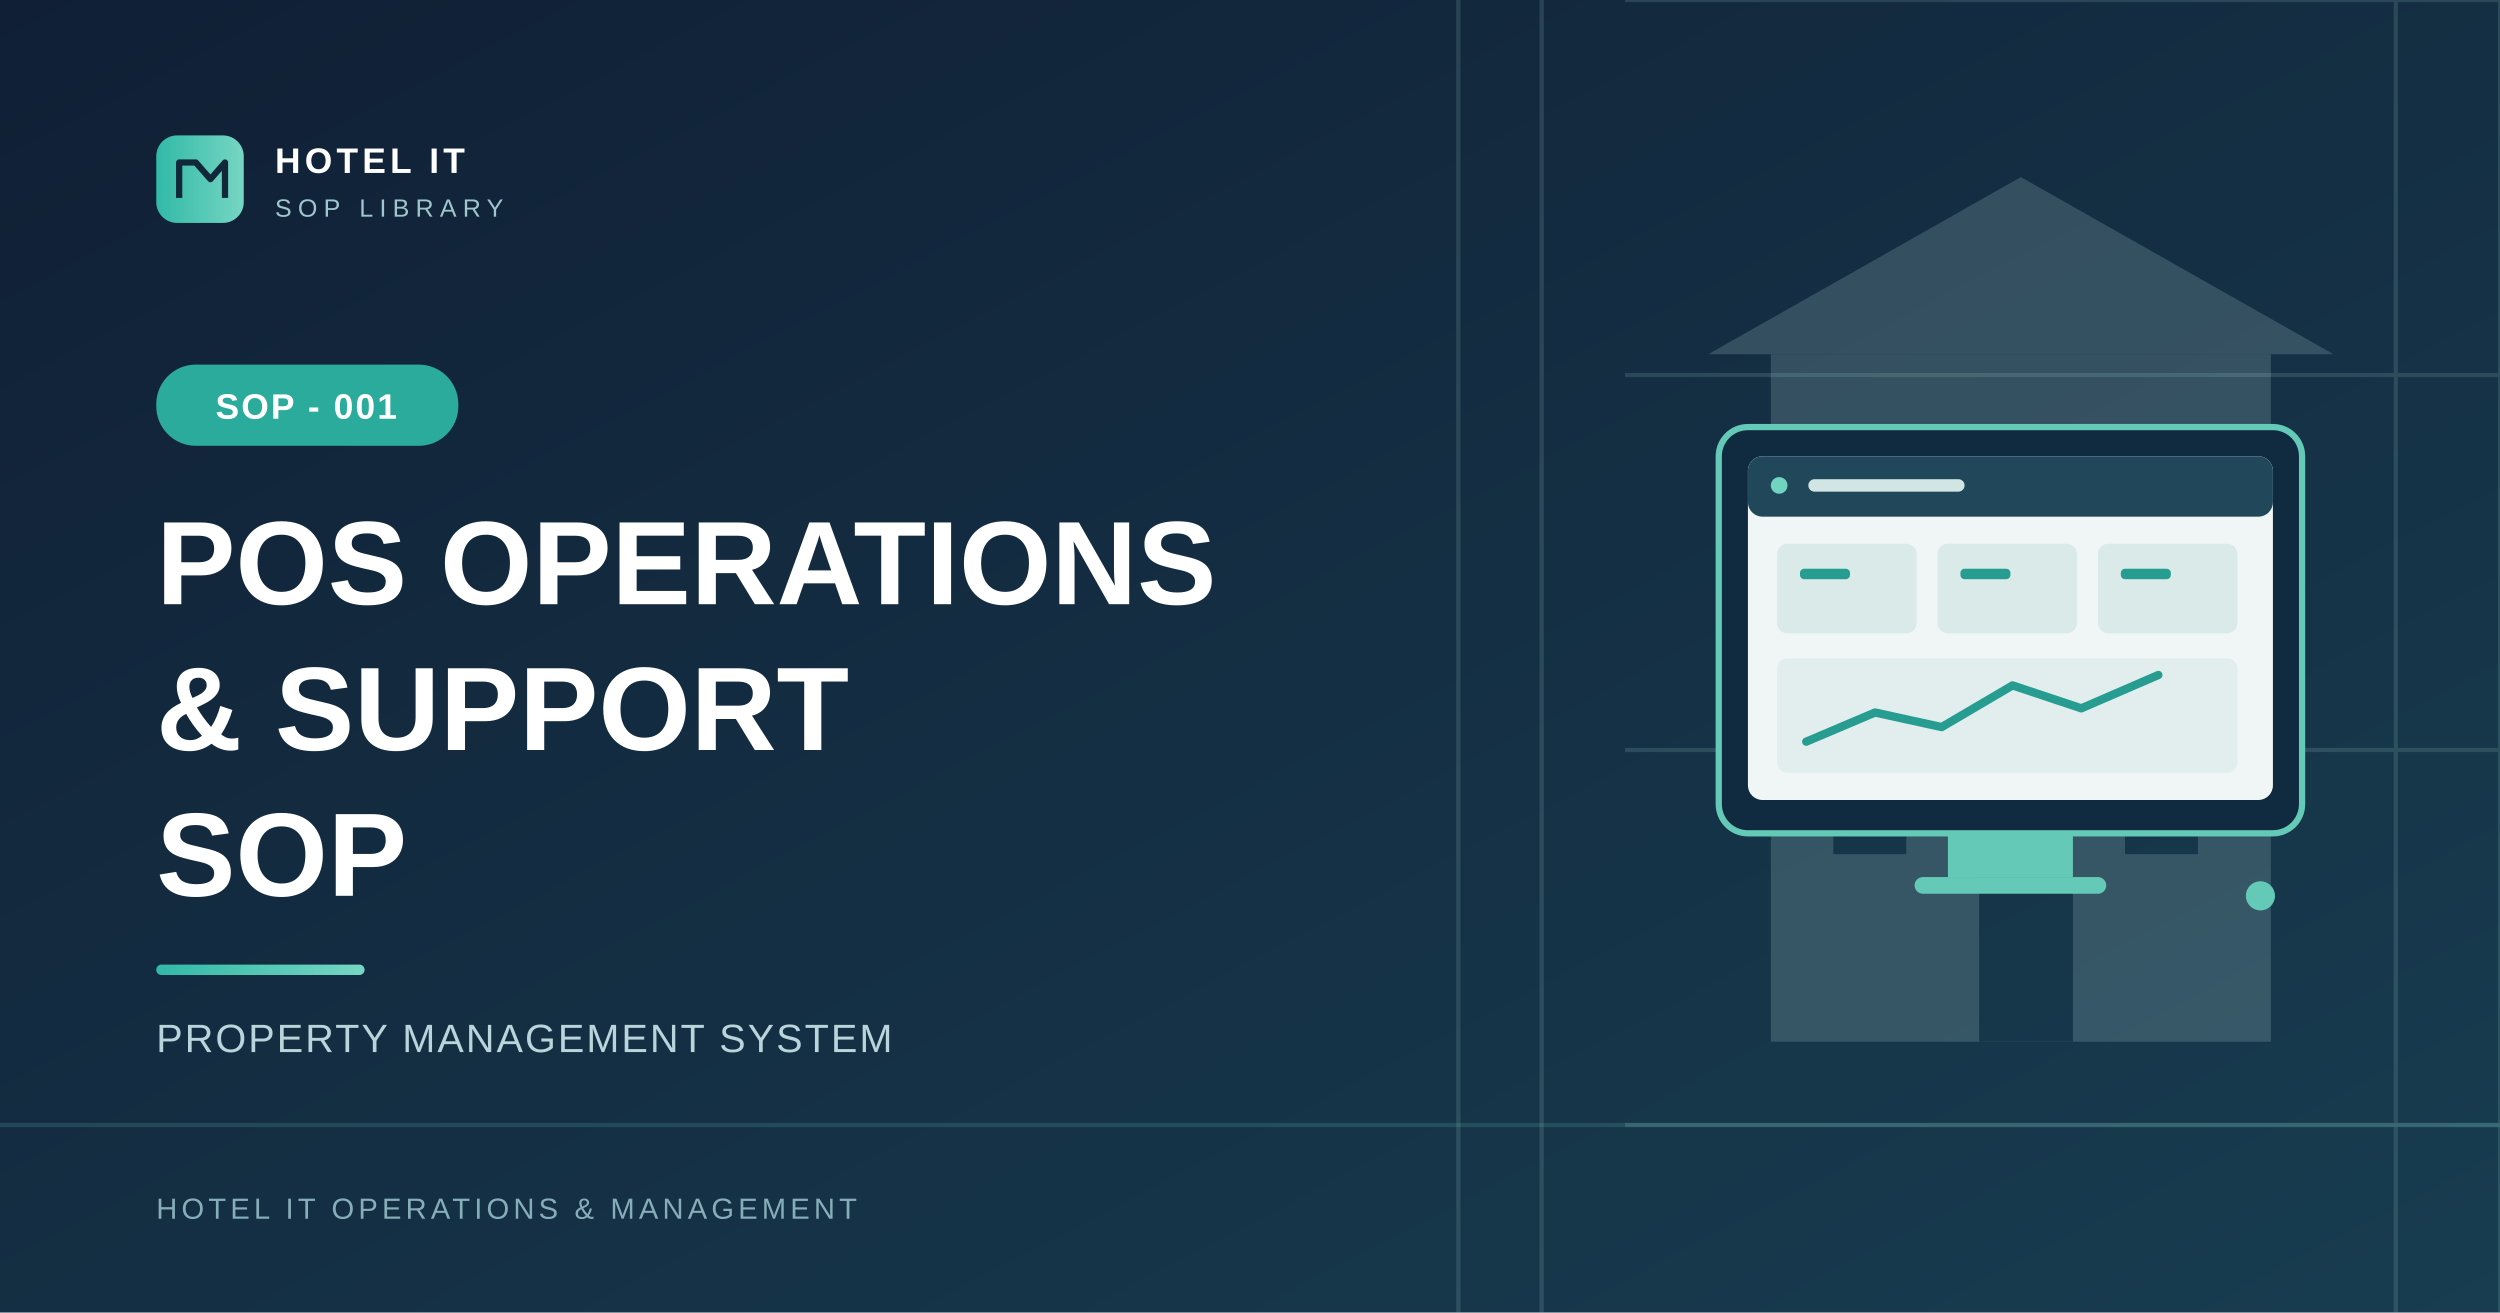
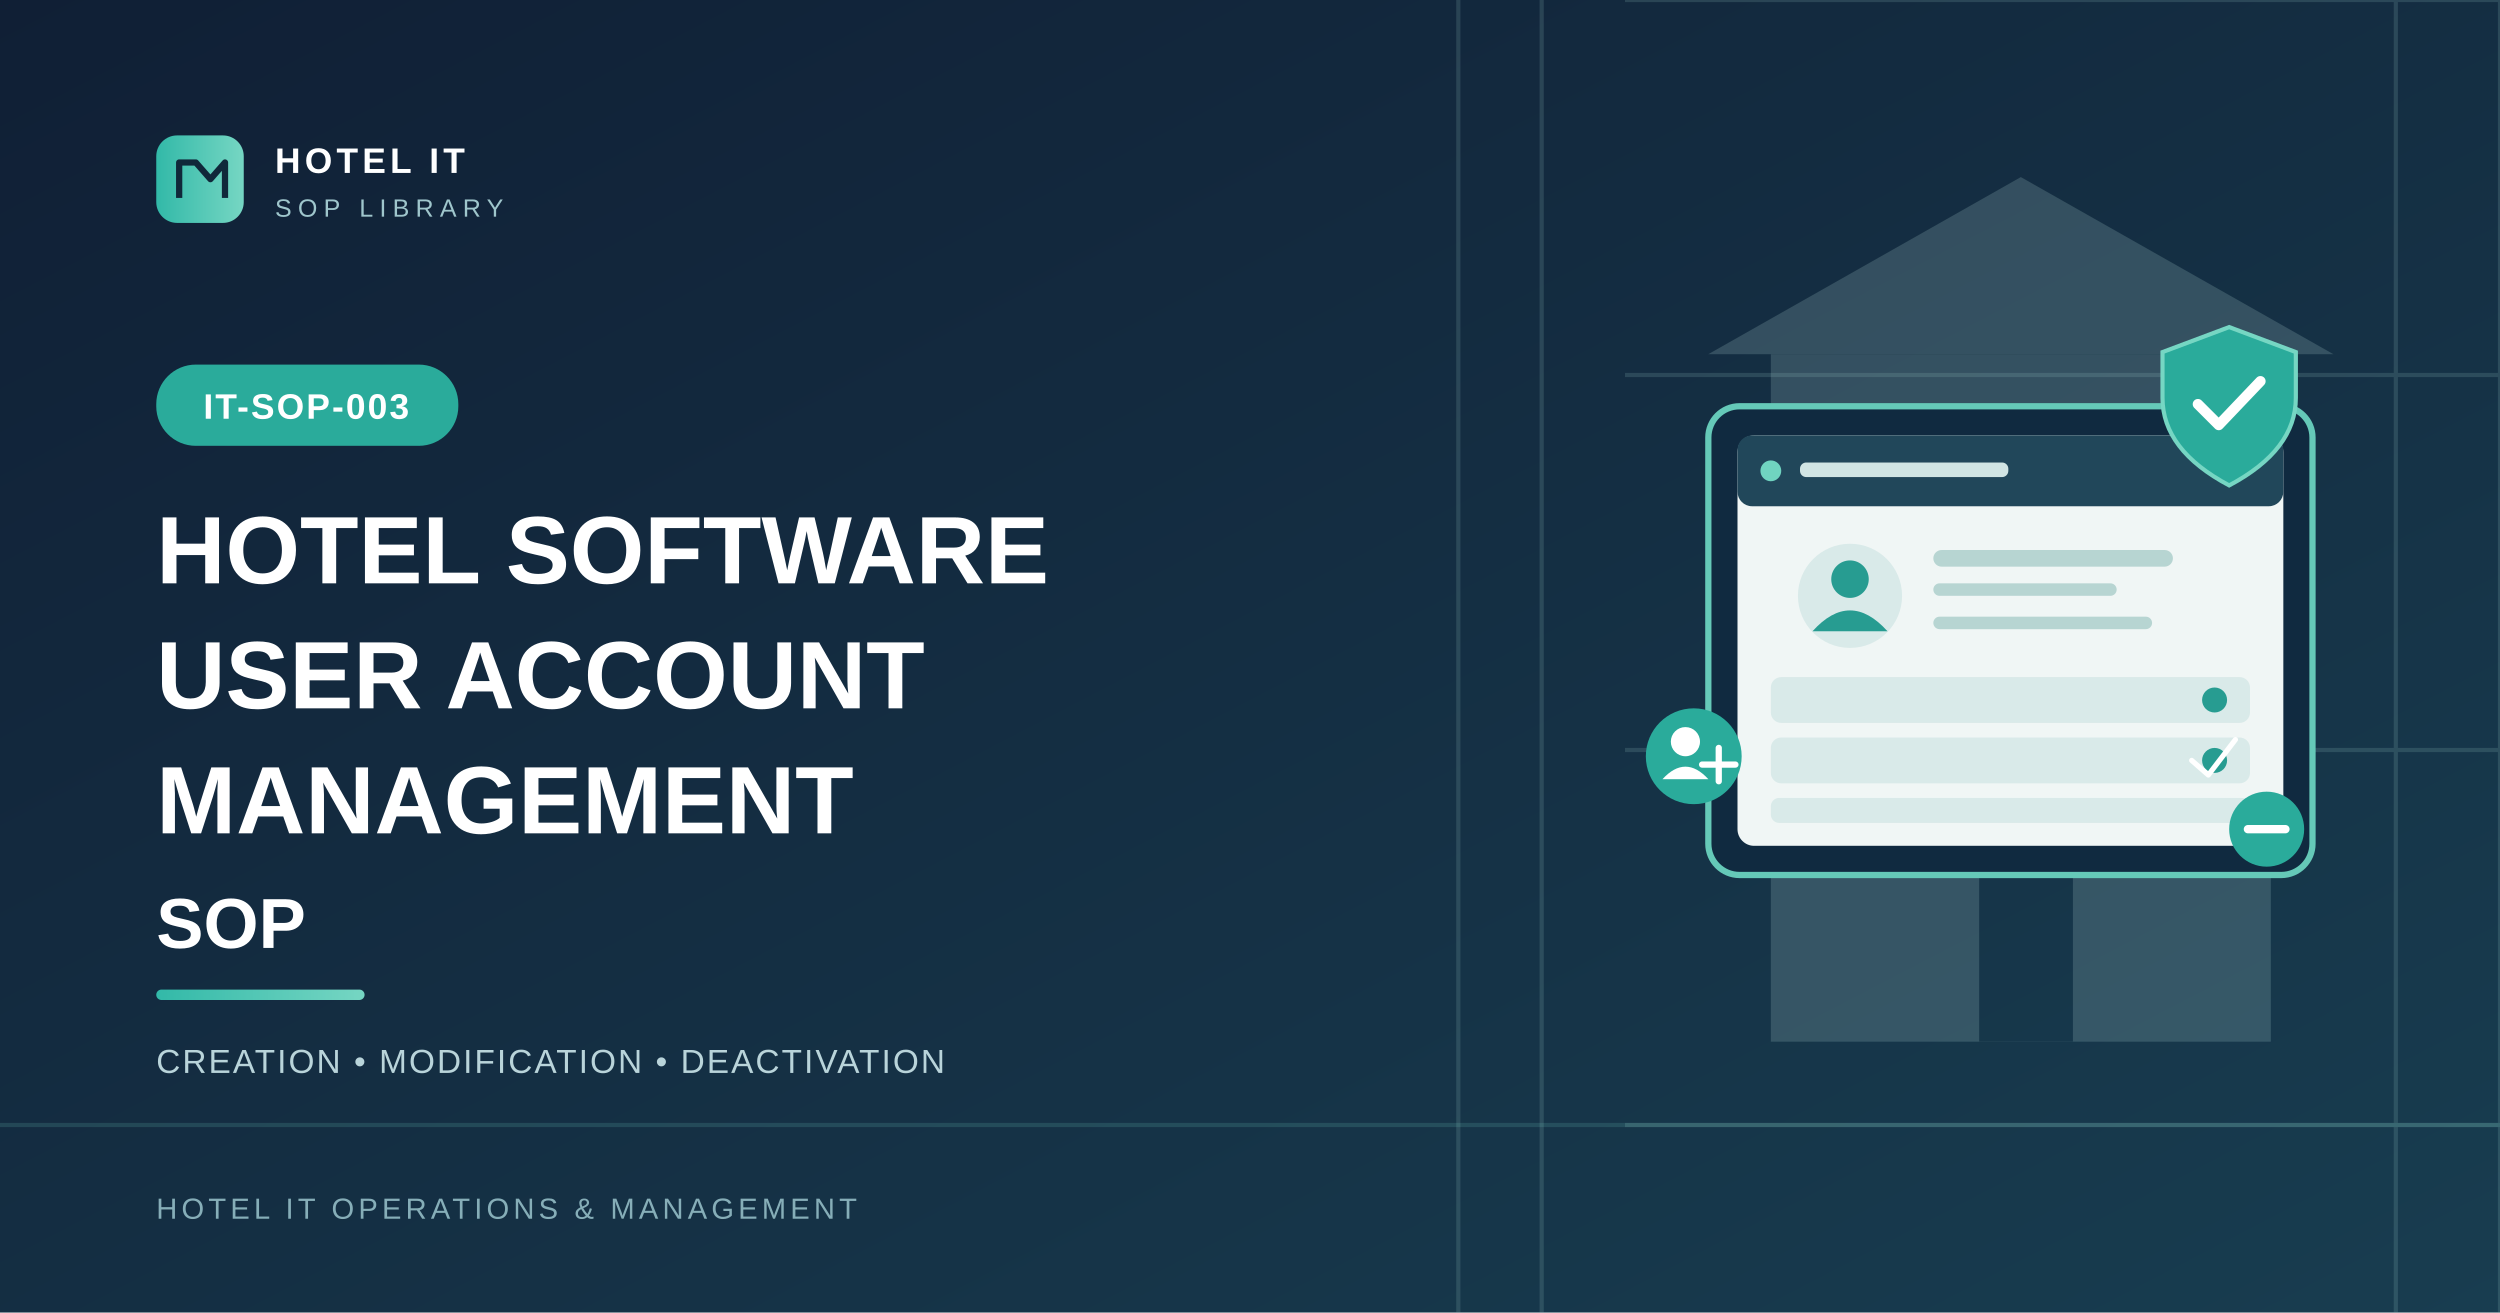
<svg xmlns="http://www.w3.org/2000/svg" width="1200" height="630" viewBox="0 0 1200 630">
  <defs>
    <linearGradient id="bg" x1="0" y1="0" x2="1" y2="1">
      <stop offset="0%" stop-color="#101F35" />
      <stop offset="100%" stop-color="#183D50" />
    </linearGradient>
    <linearGradient id="accent" x1="0" y1="0" x2="1" y2="0">
      <stop offset="0%" stop-color="#32B9A8" />
      <stop offset="100%" stop-color="#76D6C3" />
    </linearGradient>
    <linearGradient id="glass" x1="0" y1="0" x2="0" y2="1">
      <stop offset="0%" stop-color="#80C9C6" stop-opacity=".24" />
      <stop offset="100%" stop-color="#80C9C6" stop-opacity=".04" />
    </linearGradient>
  </defs>
  <rect width="1200" height="630" fill="url(#bg)" />
  <g opacity=".16" fill="none" stroke="#A7D8D5" stroke-width="2">
    <path d="M700 0 V630 M1200 0 V630" />
    <path d="M740 0 L740 630 M1150 0 L1150 630" />
    <path d="M780 0 H1200" />
    <path d="M780 180 H1200" />
    <path d="M780 360 H1200" />
    <path d="M780 540 H1200" />
  </g>
  <g opacity=".20">
    <path d="M850 170 H1090 V500 H850 Z" fill="#B4D9D5" />
    <path d="M820 170 L970 85 L1120 170 Z" fill="#B4D9D5" />
    <g fill="#16354A">
      <rect x="880" y="205" width="35" height="45" />
      <rect x="950" y="205" width="35" height="45" />
      <rect x="1020" y="205" width="35" height="45" />
      <rect x="880" y="285" width="35" height="45" />
      <rect x="950" y="285" width="35" height="45" />
      <rect x="1020" y="285" width="35" height="45" />
      <rect x="880" y="365" width="35" height="45" />
      <rect x="1020" y="365" width="35" height="45" />
      <rect x="950" y="420" width="45" height="80" />
    </g>
  </g>
  <path d="M0 540 H1200" stroke="#6BC7B9" stroke-opacity=".18" stroke-width="2" />
  <g transform="translate(75 65)">
    <rect width="42" height="42" rx="10" fill="url(#accent)" />
    <path d="M11 30 V13 H19 L26 21 L33 13 V30" fill="none" stroke="#10283A" stroke-width="3" stroke-linejoin="round" />
    <text x="57" y="18" fill="#FFFFFF" font-family="Arial, sans-serif" font-size="17" font-weight="700" letter-spacing="2">HOTEL IT</text>
    <text x="57" y="39" fill="#9FC6CC" font-family="Arial, sans-serif" font-size="12" letter-spacing="3">SOP LIBRARY</text>
  </g>
  <g transform="translate(75 175)">
    <rect width="145" height="39" rx="19" fill="#2AAB9B" />
-     <text x="72" y="26" text-anchor="middle" fill="#FFFFFF" font-family="Arial, sans-serif" font-size="17" font-weight="700" letter-spacing="1">SOP - 001</text>
+     <text x="72" y="26" text-anchor="middle" fill="#FFFFFF" font-family="Arial, sans-serif" font-size="17" font-weight="700" letter-spacing="1">IT-SOP-003</text>
  </g>
  <g font-family="Arial, sans-serif" font-weight="700" fill="#FFFFFF">
-     <text x="75" y="290" font-size="57">
-       POS OPERATIONS
+     <text x="75" y="280" font-size="46">
+       HOTEL SOFTWARE
    </text>
-     <text x="75" y="360" font-size="57">
-       &amp; SUPPORT
+     <text x="75" y="340" font-size="46">
+       USER ACCOUNT
    </text>
-     <text x="75" y="430" font-size="57">
+     <text x="75" y="400" font-size="46">
+       MANAGEMENT
+     </text>
+     <text x="75" y="455" font-size="34">
      SOP
    </text>
  </g>
-   <rect x="75" y="463" width="100" height="5" rx="2.5" fill="url(#accent)" />
-   <text x="75" y="505" fill="#B9D4DA" font-family="Arial, sans-serif" font-size="19" letter-spacing="1">
-     PROPERTY MANAGEMENT SYSTEM
+   <rect x="75" y="475" width="100" height="5" rx="2.5" fill="url(#accent)" />
+   <text x="75" y="515" fill="#B9D4DA" font-family="Arial, sans-serif" font-size="16" letter-spacing="1">
+     CREATION • MODIFICATION • DEACTIVATION
  </text>
-   <g transform="translate(825 205)">
-     <rect x="0" y="0" width="280" height="195" rx="14" fill="#102A40" stroke="#65C9B8" stroke-width="3" />
-     <rect x="14" y="14" width="252" height="165" rx="7" fill="#F0F6F5" />
-     <rect x="14" y="14" width="252" height="29" rx="7" fill="#21475A" />
-     <circle cx="29" cy="28" r="4" fill="#70D4C0" />
-     <rect x="43" y="25" width="75" height="6" rx="3" fill="#D1E5E4" />
+   <g transform="translate(820 195)">
+     <rect x="0" y="0" width="290" height="225" rx="15" fill="#102A40" stroke="#65C9B8" stroke-width="3" />
+     <rect x="14" y="14" width="262" height="197" rx="8" fill="#F0F6F5" />
+     <rect x="14" y="14" width="262" height="34" rx="7" fill="#21475A" />
+     <circle cx="30" cy="31" r="5" fill="#70D4C0" />
+     <rect x="44" y="27" width="100" height="7" rx="3" fill="#D1E5E4" />
+     <circle cx="68" cy="91" r="25" fill="#D9EAE9" />
+     <circle cx="68" cy="83" r="9" fill="#279C91" />
+     <path d="M50 108 Q68 88 86 108" fill="#279C91" />
+     <g fill="#B7D5D2">
+       <rect x="108" y="69" width="115" height="8" rx="4" />
+       <rect x="108" y="85" width="88" height="6" rx="3" />
+       <rect x="108" y="101" width="105" height="6" rx="3" />
+     </g>
    <g fill="#D9EAE9">
-       <rect x="28" y="56" width="67" height="43" rx="5" />
-       <rect x="105" y="56" width="67" height="43" rx="5" />
-       <rect x="182" y="56" width="67" height="43" rx="5" />
+       <rect x="30" y="130" width="230" height="22" rx="5" />
+       <rect x="30" y="159" width="230" height="22" rx="5" />
+       <rect x="30" y="188" width="230" height="12" rx="4" />
    </g>
-     <g fill="#279C91">
-       <rect x="39" y="68" width="24" height="5" rx="2" />
-       <rect x="116" y="68" width="24" height="5" rx="2" />
-       <rect x="193" y="68" width="24" height="5" rx="2" />
+     <circle cx="243" cy="141" r="6" fill="#279C91" />
+     <circle cx="243" cy="170" r="6" fill="#279C91" />
+     <path d="M232 170 L240 177 L253 160" fill="none" stroke="#FFFFFF" stroke-width="2.5" stroke-linecap="round" stroke-linejoin="round" />
+     <g transform="translate(215 -38)">
+       <path d="M35 0 L67 12 V34                Q67 59 35 76                Q3 59 3 34 V12 Z" fill="#2AAB9B" stroke="#76D6C3" stroke-width="2" />
+       <path d="M20 37 L30 47 L50 26" fill="none" stroke="#FFFFFF" stroke-width="5" stroke-linecap="round" stroke-linejoin="round" />
    </g>
-     <rect x="28" y="111" width="221" height="55" rx="5" fill="#E2EEEE" />
-     <path d="M42 151 L75 137 L107 144 L141 124              L174 135 L211 119" fill="none" stroke="#279C91" stroke-width="4" stroke-linecap="round" stroke-linejoin="round" />
-     <path d="M110 195 V216 H170 V195" fill="#65C9B8" />
-     <rect x="94" y="216" width="92" height="8" rx="4" fill="#65C9B8" />
-     <circle cx="260" cy="225" r="7" fill="#65C9B8" />
+     <g transform="translate(-30 145)">
+       <circle cx="23" cy="23" r="23" fill="#2AAB9B" />
+       <circle cx="19" cy="16" r="7" fill="#FFFFFF" />
+       <path d="M8 34 Q19 22 30 34" fill="#FFFFFF" />
+       <path d="M35 19 V35 M27 27 H43" stroke="#FFFFFF" stroke-width="3" stroke-linecap="round" />
+     </g>
+     <g transform="translate(250 185)">
+       <circle cx="18" cy="18" r="18" fill="#2AAB9B" />
+       <path d="M9 18 H27" stroke="#FFFFFF" stroke-width="4" stroke-linecap="round" />
+     </g>
  </g>
  <text x="75" y="585" fill="#86AEB8" font-family="Arial, sans-serif" font-size="14" letter-spacing="2">
    HOTEL IT OPERATIONS &amp; MANAGEMENT
  </text>
</svg>
